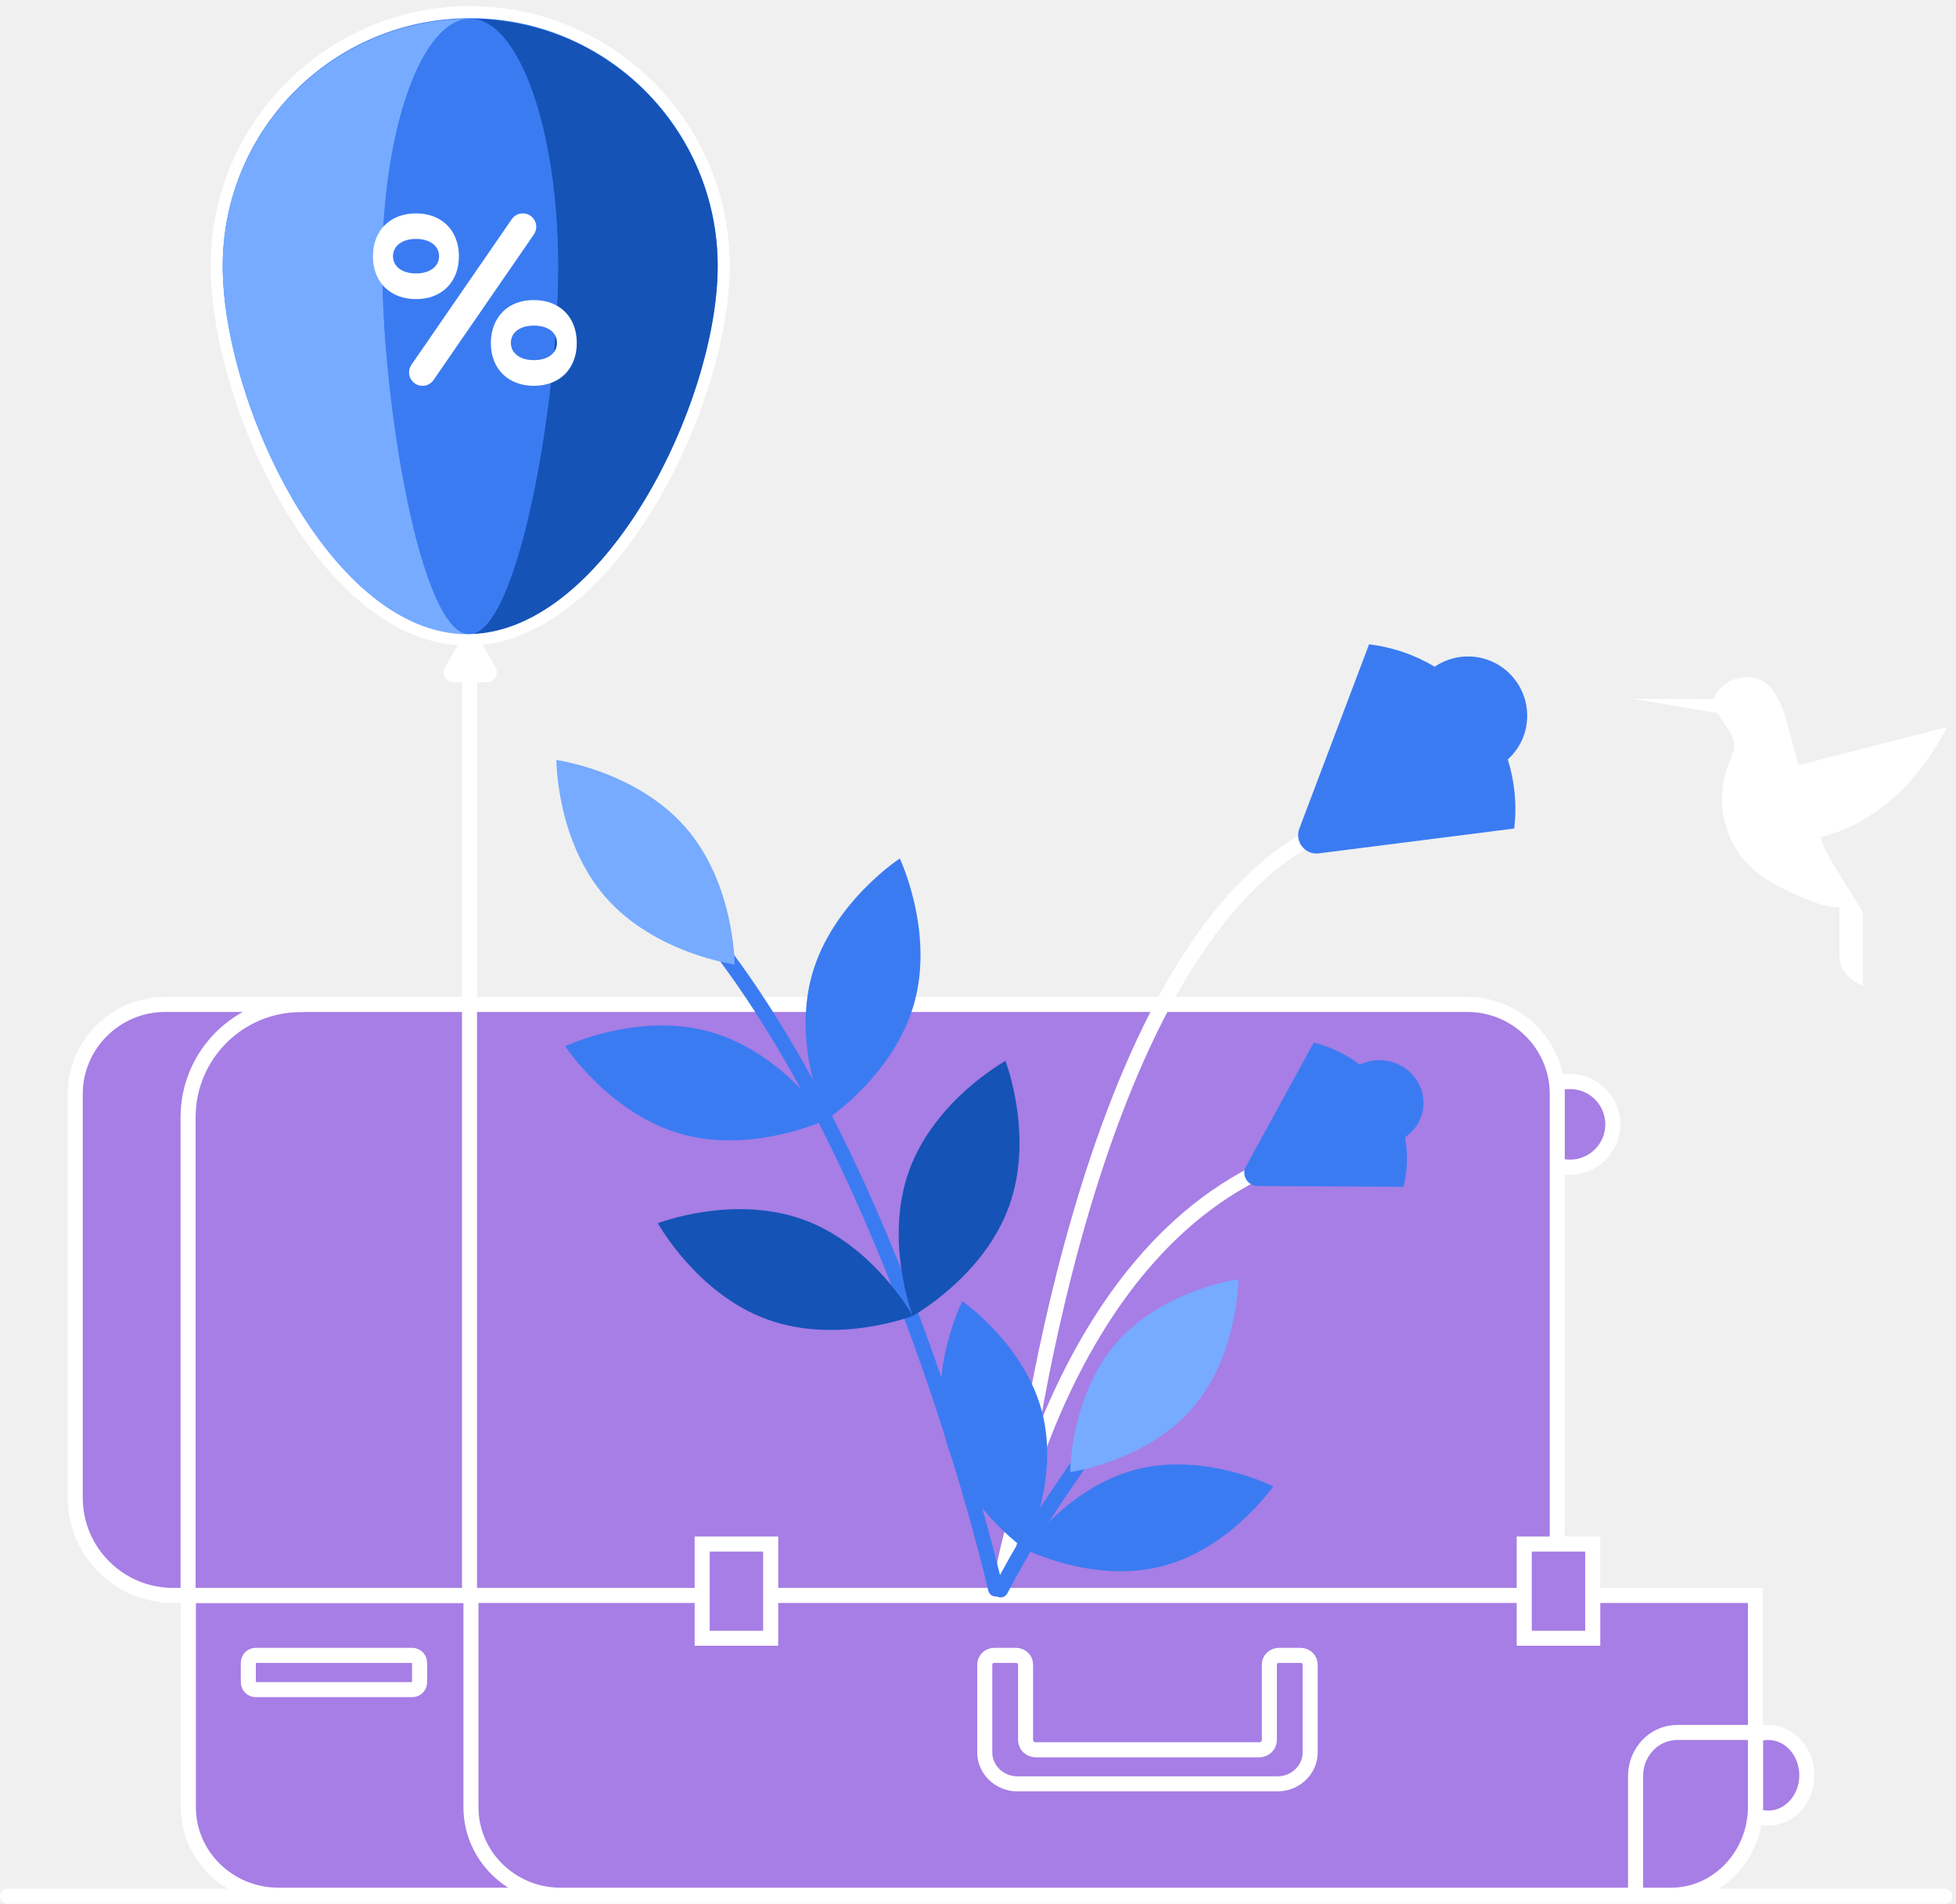
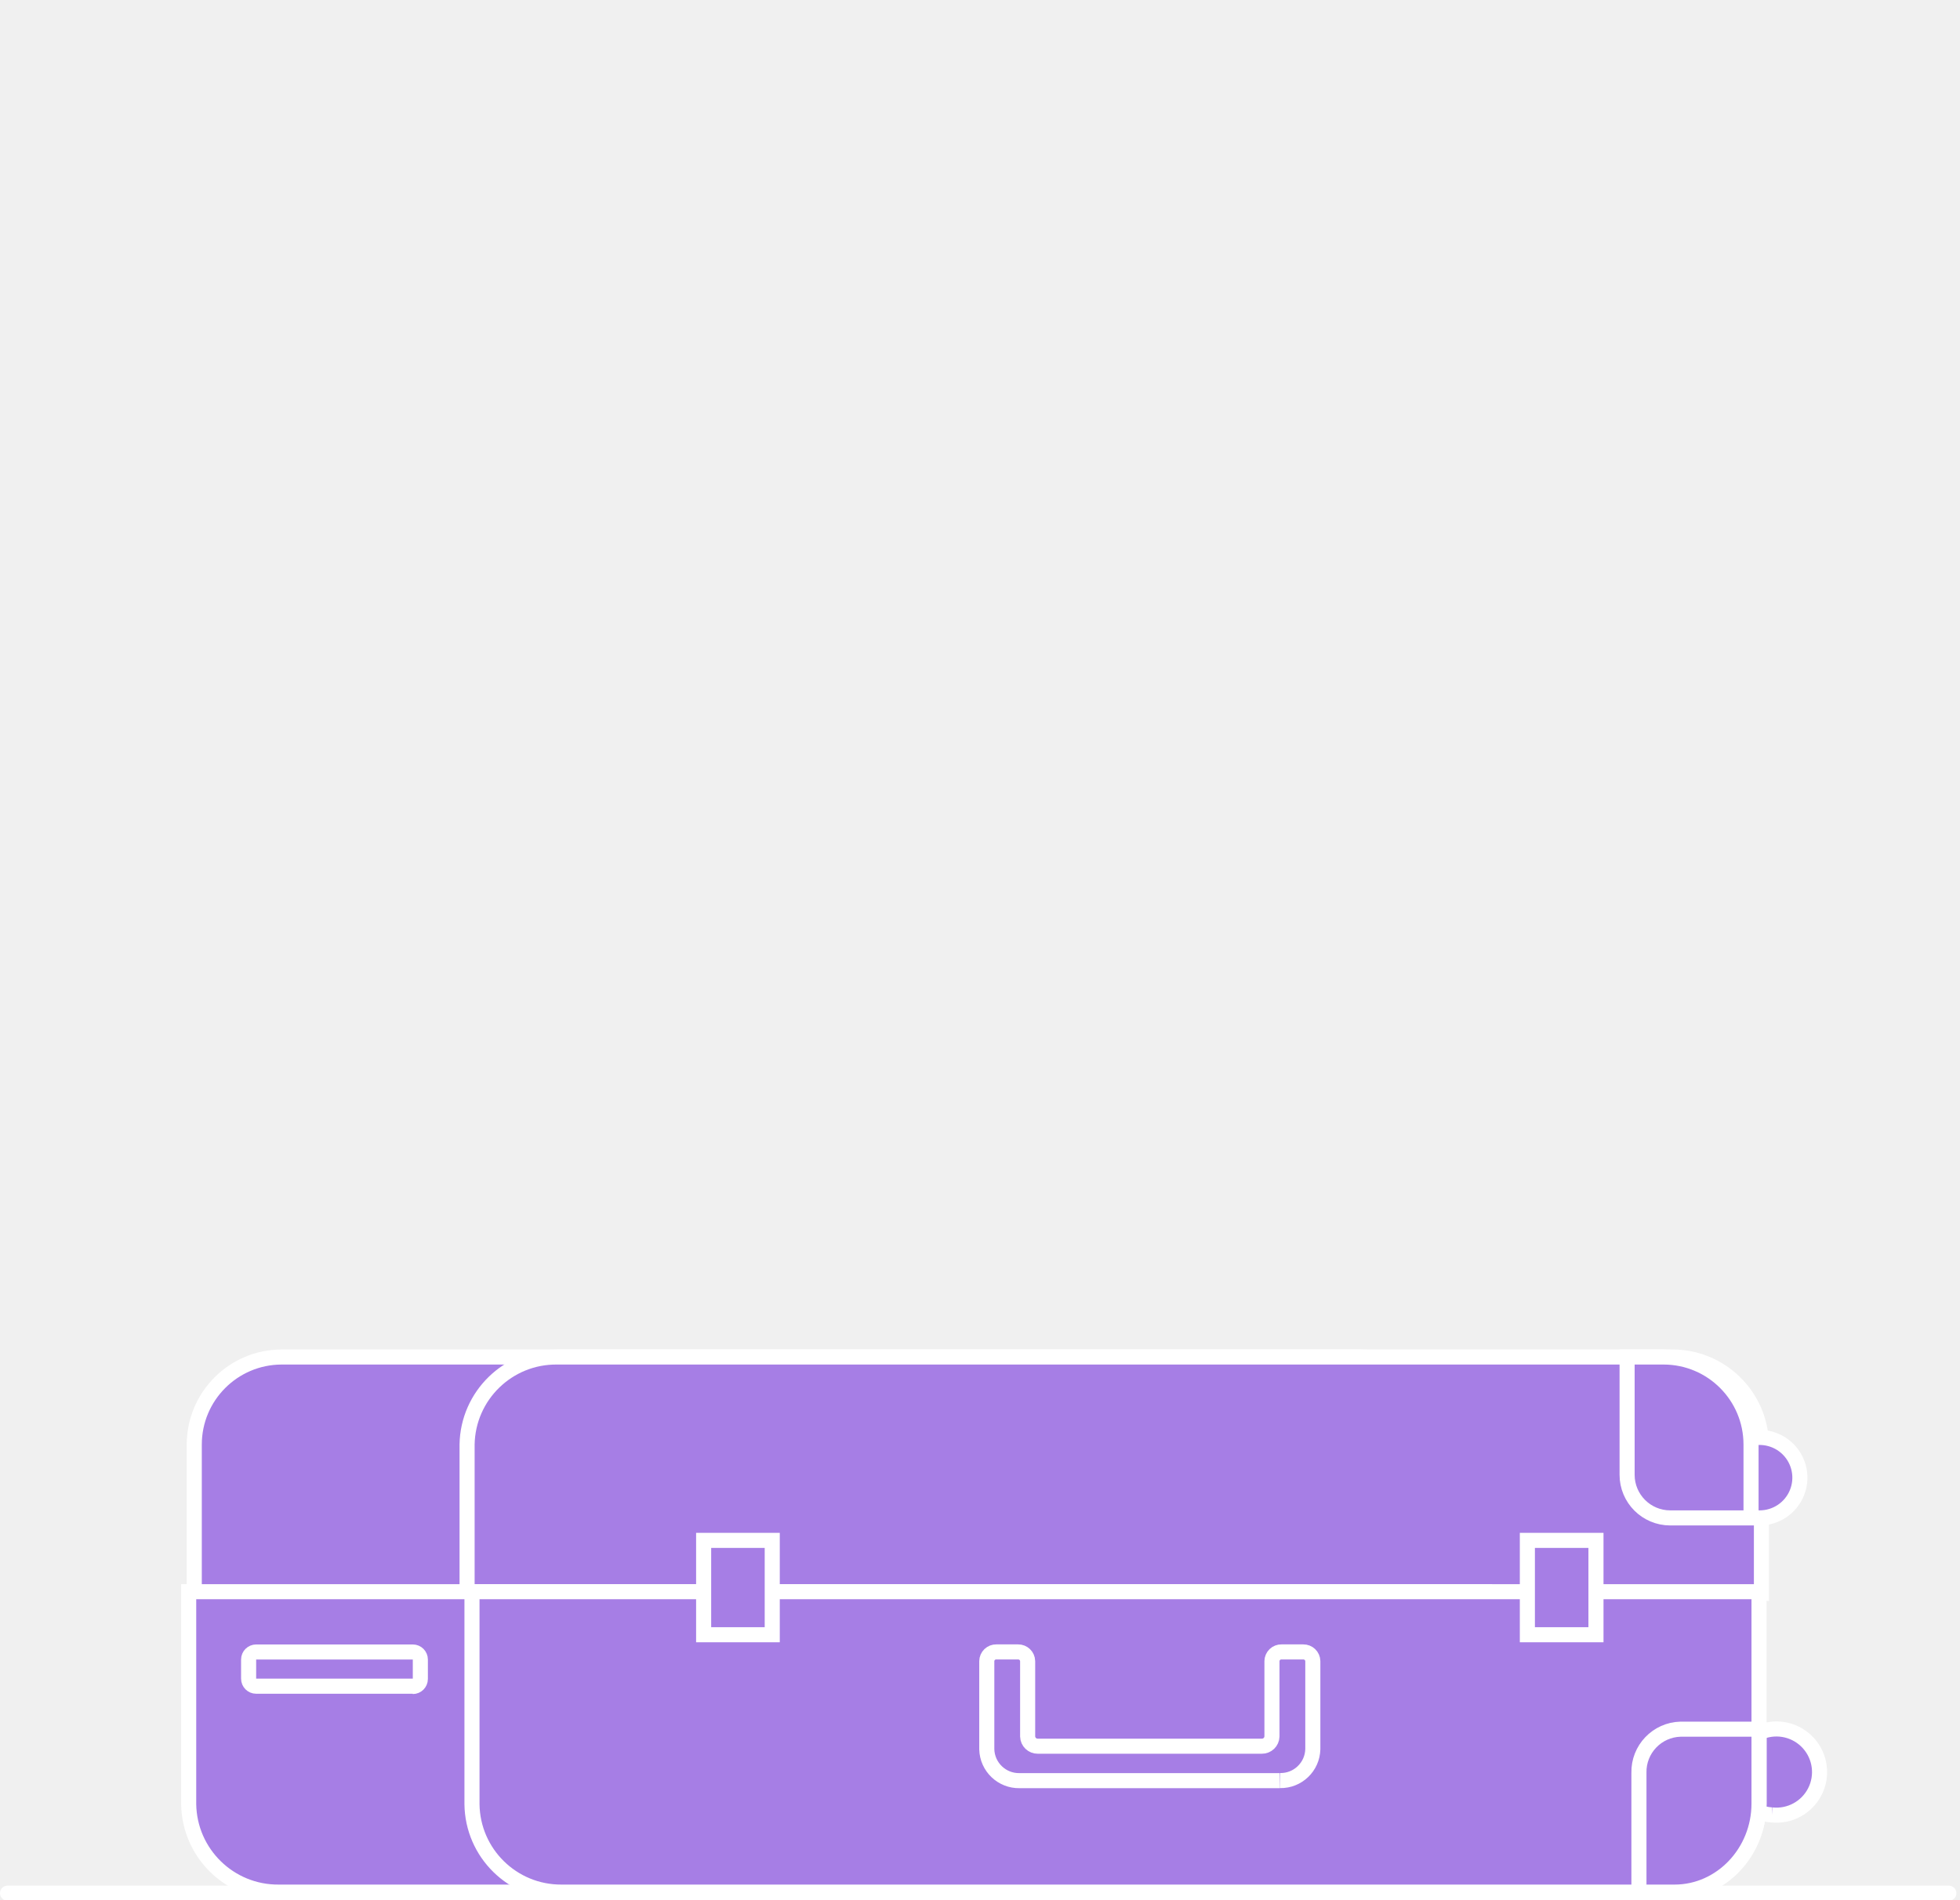
- <svg xmlns="http://www.w3.org/2000/svg" width="260" height="253" fill="none">
-   <path stroke="#fff" stroke-width="2" stroke-linecap="round" stroke-linejoin="round" d="M1 252h257.521" />
-   <path d="M208.691 155.111c3.143 0 5.691-2.548 5.691-5.692 0-3.143-2.548-5.691-5.691-5.691S203 146.276 203 149.419c0 3.144 2.548 5.692 5.691 5.692zM235.048 241.617c2.829 0 5.123-2.548 5.123-5.691s-2.294-5.691-5.123-5.691c-2.828 0-5.122 2.548-5.122 5.691s2.294 5.691 5.122 5.691zM184.975 251.862H36.99c-6.571 0-11.949-5.253-11.949-11.67v-28.169H196.917v28.169c0 6.424-5.371 11.67-11.942 11.67z" fill="#A67EE5" stroke="#fff" stroke-width="2" stroke-miterlimit="10" />
-   <path d="M221.478 251.862H74.474c-6.527 0-11.87-5.253-11.87-11.67v-28.169H233.341v28.169c0 6.424-5.336 11.67-11.863 11.67zM195.058 133.484H21.949C15.378 133.484 10 138.839 10 145.381v53.642c0 7.18 5.82 13 13 13h184v-66.642c0-6.542-5.371-11.897-11.942-11.897z" fill="#A67EE5" stroke="#fff" stroke-width="2" stroke-miterlimit="10" />
-   <path d="M169.801 237.065H135.25c-2.389 0-4.351-1.872-4.351-4.165v-11.691c0-.674.568-1.218 1.272-1.218h2.88c.703 0 1.272.544 1.272 1.218v10.037c0 .708.604 1.293 1.351 1.293h29.703c.739 0 1.351-.578 1.351-1.293v-10.037c0-.674.568-1.218 1.272-1.218h2.88c.703 0 1.272.544 1.272 1.218V232.9c0 2.286-1.955 4.165-4.351 4.165zM102.442 205.194h-9.106v12.52h9.106v-12.52zM211.714 205.194h-9.106v12.52h9.106v-12.52zM233.341 240.109v-9.874h-10.404c-3.055 0-5.531 2.598-5.531 5.803v15.824h4.732c6.164 0 11.203-5.286 11.203-11.753zM54.805 224.544H33.978c-.536 0-.969-.441-.969-.986v-2.581c0-.546.433-.986.969-.986h20.827c.536 0 .969.44.969.986v2.581c0 .545-.433.986-.969.986z" fill="#A67EE5" stroke="#fff" stroke-width="2" stroke-miterlimit="10" />
-   <path d="M135.486 200.8s8.302-74.587 39.714-90.018" stroke="#fff" stroke-width="2" stroke-miterlimit="10" stroke-linecap="round" stroke-linejoin="round" />
-   <path d="M172.715 110.116l9.266-24.486c3.193.377 6.131 1.424 8.718 2.972 1.515-1.023 3.389-1.539 5.346-1.31 4.322.507 7.408 4.429 6.9 8.751-.229 1.957-1.17 3.659-2.521 4.887.901 2.882 1.228 5.985.851 9.178l-25.965 3.299c-1.826.245-3.25-1.564-2.595-3.291z" fill="#3B7BF2" />
-   <path d="M133 210.633s6.89-44.681 37.946-56.528" stroke="#fff" stroke-width="2" stroke-miterlimit="10" stroke-linecap="round" stroke-linejoin="round" />
-   <path d="M165.608 155.036l9.016-16.475c2.3.567 4.368 1.583 6.122 2.926 1.2-.589 2.621-.774 4.039-.424 3.126.768 5.031 3.832 4.264 6.849-.349 1.37-1.187 2.485-2.291 3.23.398 2.12.359 4.36-.207 6.58l-19.339-.108c-1.364.001-2.241-1.413-1.604-2.578z" fill="#3B7BF2" />
-   <path d="M62.409 89.713V212.023" stroke="#fff" stroke-width="2" stroke-miterlimit="10" stroke-linecap="round" />
-   <path d="M233.961 106.796c0-2.323 1.621-4.267 3.798-4.766v-.005l21.067-5.404c-7.78 14.841-19.176 15.075-19.97 15.075h-.042c-2.686-.028-4.853-2.21-4.853-4.9z" fill="#fff" />
-   <path d="M217 92.858l10.76.048c.042-.133 1.026-2.823 4.415-2.904 1.473-.033 2.661.575 3.478 1.758.552.798 1.003 1.687 1.364 2.585.632 1.573 4.045 15.802 5.889 19.157 1.102 2.01 4.391 7.162 4.391 7.162.204.347.314.742.314 1.145v9.168s-3.109-1.079-3.109-3.911v-6.53c-1.915.271-6.045-1.649-8.331-2.88-3.15-1.697-5.113-3.702-6.363-6.763-1.231-3.027-1.231-6.088-.109-9.158.347-.946.855-1.834.793-2.913-.066-1.141-1.387-2.719-2.181-4.054L217 92.858z" fill="#fff" />
-   <path d="M25 212v-63.511c0-8.284 6.716-14.989 15-14.989h.5" stroke="#fff" stroke-width="2" />
-   <path d="M96.53 127.163c24.098 32.446 35.81 83.999 35.81 83.999" stroke="#3B7BF2" stroke-width="2" stroke-miterlimit="10" stroke-linecap="round" stroke-linejoin="round" />
-   <path d="M80.485 119.221c6.544 7.506 17.168 8.953 17.168 8.953s.014-10.722-6.53-18.221c-6.544-7.5-17.168-8.953-17.168-8.953s-.014 10.722 6.53 18.221z" fill="#76ABFF" />
-   <path d="M107.933 129.536c-2.697 9.584 1.91 19.267 1.91 19.267s8.973-5.863 11.67-15.447c2.696-9.585-1.91-19.268-1.91-19.268s-8.974 5.863-11.67 15.448z" fill="#3B7BF2" />
-   <path d="M90.582 150.706c9.585 2.696 19.261-1.91 19.261-1.91s-5.864-8.974-15.448-11.67c-9.585-2.696-19.267 1.91-19.267 1.91s5.87 8.981 15.455 11.67z" fill="#3B7BF2" />
-   <path d="M120.86 155.523c-3.406 9.36.47 19.351.47 19.351s9.388-5.175 12.786-14.534c3.406-9.36-.47-19.352-.47-19.352s-9.388 5.182-12.786 14.535zM101.979 175.345c9.359 3.405 19.351-.471 19.351-.471s-5.175-9.388-14.535-12.786c-9.36-3.398-19.351.47-19.351.47s5.175 9.388 14.535 12.787z" fill="#1553B7" />
-   <path d="M61.336 84.874l-2.182 3.787c-.513.899.128 2.014 1.163 2.014H64.69c1.035 0 1.685-1.123 1.163-2.014l-2.182-3.787c-.529-.891-1.821-.891-2.335 0z" fill="#fff" />
-   <path d="M62.147 85.01c-8.481 0-16.921-6.403-23.773-18.028-5.817-9.869-9.572-22.297-9.572-31.668 0-18.582 15.116-33.698 33.698-33.698 18.582 0 33.698 15.116 33.698 33.698 0 19.168-15.589 49.696-34.051 49.696z" fill="#3B7BF2" />
-   <path d="M62.5 2.419c18.165 0 32.895 14.731 32.895 32.895 0 18.165-15.084 48.894-33.248 48.894-18.165 0-32.542-30.729-32.542-48.894 0-18.165 14.731-32.895 32.895-32.895zm0-1.605C43.477.814 28 16.291 28 35.314c0 9.508 3.803 22.096 9.676 32.069 7.004 11.882 15.685 18.421 24.463 18.421 8.793 0 17.603-6.539 24.808-18.405C93.053 57.354 97 44.757 97 35.314 97 16.291 81.523.814 62.5.814z" fill="#fff" />
-   <path d="M50.818 35.394c0-18.165 5.231-32.895 11.682-32.895-18.165 0-32.895 14.731-32.895 32.895 0 18.165 14.378 48.894 32.542 48.894.056 0 .112-.008.168-.008-6.427-.193-11.497-30.769-11.497-48.886z" fill="#76ABFF" />
-   <path d="M95.395 35.394c0-18.165-14.731-32.895-32.895-32.895 6.451 0 11.682 14.731 11.682 32.895 0 18.052-5.287 48.477-11.682 48.87 18.004-.393 32.895-30.817 32.895-48.87z" fill="#1553B7" />
-   <path d="M62.372 84.288c.04 0 .081-.016.129-.016-.064 0-.121.008-.185.008.016 0 .04.008.056.008z" fill="#3B7BF2" />
-   <path d="M74.182 35.394c0-18.165-5.231-32.895-11.682-32.895S50.818 17.23 50.818 35.394c0 18.108 5.071 48.693 11.497 48.886.064 0 .12-.008.184-.008 6.395-.401 11.682-30.825 11.682-48.878z" fill="#3B7BF2" />
-   <path d="M55.303 28.358c-3.434 0-5.729 2.263-5.729 5.697 0 3.434 2.295 5.697 5.729 5.697 3.41 0 5.697-2.263 5.697-5.697 0-3.442-2.295-5.697-5.697-5.697zm0 7.983c-1.861 0-3.065-.931-3.065-2.295 0-1.364 1.212-2.295 3.065-2.295 1.829 0 3.065.931 3.065 2.295 0 1.372-1.244 2.295-3.065 2.295zM69.496 28.358c1.436 0 2.287 1.613 1.468 2.8L57.63 50.502c-.337.481-.882.77-1.468.77-1.436 0-2.287-1.613-1.468-2.8L68.028 29.128c.329-.481.875-.77 1.468-.77zM70.972 39.879c-3.434-.032-5.697 2.263-5.729 5.697 0 3.434 2.295 5.697 5.729 5.697s5.697-2.263 5.697-5.697c0-3.434-2.263-5.697-5.697-5.697zm0 7.983c-1.861 0-3.065-.931-3.065-2.295 0-1.396 1.212-2.295 3.065-2.295 1.861 0 3.065.899 3.065 2.295 0 1.372-1.212 2.295-3.065 2.295z" fill="#fff" />
-   <path d="M138.549 187.774c2.304 9.105-2.272 18.118-2.272 18.118s-8.317-5.741-10.628-14.847c-2.305-9.105 2.271-18.118 2.271-18.118s8.324 5.748 10.629 14.847z" fill="#3B7BF2" />
-   <path d="M154.389 208.164c-9.106 2.304-18.118-2.272-18.118-2.272s5.741-8.317 14.847-10.628c9.105-2.311 18.118 2.271 18.118 2.271s-5.742 8.324-14.847 10.629z" fill="#3B7BF2" />
-   <path d="M143.323 194.674c-4.927 7.126-7.443 11.126-10.311 16.615" stroke="#3B7BF2" stroke-width="2" stroke-miterlimit="10" stroke-linecap="round" stroke-linejoin="round" />
-   <path d="M158.448 187.185c-6.172 7.079-16.191 8.443-16.191 8.443s-.013-10.112 6.159-17.185c6.172-7.079 16.191-8.443 16.191-8.443s.013 10.112-6.159 17.185z" fill="#76ABFF" />
+ <svg xmlns="http://www.w3.org/2000/svg" xmlns:xlink="http://www.w3.org/1999/xlink" viewBox="0 0 260 252">
+   <defs>
+     <set xlink:href="#cap-closed" attributeType="CSS" attributeName="opacity" begin="7.5s" to="0" fill="freeze" />
+     <set xlink:href="#cap-opened" attributeType="CSS" attributeName="opacity" begin="7.5s" to="1" fill="freeze" />
+     <animateTransform id="bird-entering-translate" xlink:href="#bird" attributeName="transform" type="translate" begin="7.63s" dur="0.3s" from="-50, 130" to="3,-3" keySplines="0.32, 0, 0.67, 0" calcMode="spline" fill="freeze" />
+     <animateTransform id="bird-entering-rotate" xlink:href="#bird" attributeName="transform" type="rotate" begin="7.63s" dur="0.3s" from="-50,230,110" to="-6,230,110" keySplines="0.32, 0, 0.67, 0" calcMode="spline" additive="sum" fill="freeze" />
+     <animateTransform xlink:href="#bird" attributeName="transform" type="translate" begin="bird-entering-translate.end + 0.01s" dur="3s" values="3,-3; -3,3; -3,3; 3,-3; 3,-3" keyTimes="0; 0.35; 0.5; 0.85; 1" repeatCount="indefinite" additive="sum" />
+     <animateTransform xlink:href="#bird" attributeName="transform" type="rotate" begin="bird-entering-rotate.end + 0.01s" dur="3s" values="-6,230,110; -12,230,110; 0,230,110; 3,230,110; -6,230,110" keyTimes="0; 0.35; 0.5; 0.85; 1" repeatCount="indefinite" additive="sum" />
+     <animateTransform id="string-entering-translate" xlink:href="#string" attributeName="transform" type="translate" begin="7.55s" dur="1.5s" values="0,180; 0,0; 0,20; 0,0; 0,15; 0,0; 0,5; 0,0" keyTimes="0; 0.25; 0.4; 0.5; 0.65; 0.8; 0.9; 1" fill="freeze" />
+     <animateTransform id="string-entering-translate" xlink:href="#string" attributeName="transform" type="rotate" begin="7.55s" dur="1.5s" values="4,62,210; 0,62,210; -3,62,210; 0,62,210; 2,62,210; 0,62,210; -1,62,210; 0,62,210" keyTimes="0; 0.25; 0.4; 0.5; 0.65; 0.8; 0.9; 1" additive="sum" fill="freeze" />
+     <animateTransform id="bubble-entering-translate" xlink:href="#bubble" attributeName="transform" type="translate" begin="7.55s" dur="1.5s" values="0,180; 0,0; -6,20; 0,0; 4,15; 0,0; -2,5; 0,0" keyTimes="0; 0.25; 0.4; 0.5; 0.65; 0.8; 0.9; 1" fill="freeze" />
+     <animateTransform id="bubble-entering-rotate" xlink:href="#bubble" attributeName="transform" type="rotate" begin="7.55s" dur="1.5s" values="45,62,90; 0,62,90; -18,62,90; 0,62,90; 9,62,90; 0,62,90; -3,62,90; 0,62,90" keyTimes="0; 0.25; 0.4; 0.5; 0.65; 0.8; 0.9; 1" additive="sum" fill="freeze" />
+     <animateTransform id="plants-entering-translate" xlink:href="#plants" attributeName="transform" type="translate" begin="7.58s" dur="0.2s" from="40,65" to="0,0" keySplines="0.61, 1, 0.88, 1" calcMode="spline" fill="freeze" />
+     <animateTransform id="plants-entering-scale" xlink:href="#plants" attributeName="transform" type="scale" begin="7.58s" dur="0.2s" from="0.7" to="1" keySplines="0.61, 1, 0.88, 1" calcMode="spline" fill="freeze" additive="sum" />
+     <animateTransform id="plants-entering-rotate" xlink:href="#plants" attributeName="transform" type="rotate" begin="7.58s" dur="0.2s" from="95,132,215" to="0,132,215" keySplines="0.61, 1, 0.88, 1" calcMode="spline" fill="freeze" additive="sum" />
+     <animateTransform id="leave-1-entering-rotate" xlink:href="#leave-1" attributeName="transform" type="rotate" begin="plants-entering-rotate.end + 0.01s" dur="1s" values="0,132,215; -5,132,215; 3,132,215; -1,132,215; 0,132,215" keyTimes="0; 0.2; 0.55; 0.85; 1" fill="freeze" />
+     <animateTransform id="leave-2-entering-rotate" xlink:href="#leave-2" attributeName="transform" type="rotate" begin="plants-entering-rotate.end + 0.05s" dur="1s" values="0,132,215; -7,132,215; 5,132,215; -2,132,215; 0,132,215" keyTimes="0; 0.2; 0.55; 0.85; 1" fill="freeze" />
+     <animateTransform id="flower-1-entering-rotate" xlink:href="#flower-1" attributeName="transform" type="rotate" begin="plants-entering-rotate.end + 0.01s" dur="1s" values="0,132,215; -8,132,215; 3,132,215; -1,132,215; 0,132,215" keyTimes="0; 0.2; 0.55; 0.85; 1" fill="freeze" />
+     <animateTransform id="flower-2-entering-rotate" xlink:href="#flower-2" attributeName="transform" type="rotate" begin="plants-entering-rotate.end + 0.05s" dur="1s" values="0,132,215; -6,132,215; 4,132,215; -2,132,215; 0,132,215" keyTimes="0; 0.2; 0.55; 0.85; 1" fill="freeze" />
+     <animateTransform id="head-1-entering-rotate" xlink:href="#head-1" attributeName="transform" type="rotate" begin="plants-entering-rotate.end + 0.05s" dur="1s" values="6,173,111; -4,173,111; 2,173,111; -1,173,111; 0,173,111" keyTimes="0; 0.2; 0.55; 0.85; 1" fill="freeze" />
+     <animateTransform id="head-2-entering-rotate" xlink:href="#head-2" attributeName="transform" type="rotate" begin="plants-entering-rotate.end + 0.01s" dur="1s" values="8,165,155; -4,165,155; 2,165,155; -1,165,155; 0,165,155" keyTimes="0; 0.2; 0.55; 0.85; 1" fill="freeze" />
+   </defs>
+   <g id="cap-opened" style="opacity: 0;">
+     <path fill="#a67ee5" stroke="#fff" stroke-miterlimit="10" stroke-width="2" d="M208.69 154.3a5.69 5.69 0 10-5.69-5.69 5.69 5.69 0 005.69 5.69" />
+     <path fill="#a67ee5" stroke="#fff" stroke-miterlimit="10" stroke-width="2" d="M195.06 132.67H21.95a12 12 0 00-12 11.9v53.62a13 13 0 0013 13h184v-66.62a12 12 0 00-11.94-11.9" />
+     <path fill="none" stroke="#fff" stroke-width="2" d="M25 211.19v-63.51a15 15 0 0115-15h.5" />
+   </g>
+   <g id="plants" transform="translate(40 65) scale(0.7) rotate(95, 132, 215)">
+     <g id="flowers">
+       <g id="flower-1">
+         <path fill="none" stroke="#fff" stroke-linecap="round" stroke-linejoin="round" stroke-width="2" d="M135.49 199.99s8.3-74.59 39.71-90" />
+         <path id="head-1" fill="#3b7bf2" d="M172.71 109.31l9.27-24.49a22 22 0 018.72 3 7.87 7.87 0 019.72 12.33 22.14 22.14 0 01.86 9.18l-26 3.3a2.45 2.45 0 01-2.6-3.29" />
+       </g>
+       <g id="flower-2">
+         <path fill="none" stroke="#fff" stroke-linecap="round" stroke-linejoin="round" stroke-width="2" d="M133 209.82s6.89-44.68 37.95-56.53" />
+         <path id="head-2" fill="#3b7bf2" d="M165.61 154.19l9-16.47a16.66 16.66 0 016.13 2.93 5.93 5.93 0 014-.42 5.67 5.67 0 014.26 6.85 5.54 5.54 0 01-2.29 3.23 15.1 15.1 0 01-.21 6.58l-19.34-.11a1.76 1.76 0 01-1.6-2.58" />
+       </g>
+     </g>
+     <g id="leaves">
+       <g id="leave-1">
+         <path fill="none" stroke="#3b7bf2" stroke-linecap="round" stroke-linejoin="round" stroke-width="2" d="M96.53 126.35c24.1 32.45 35.81 84 35.81 84" />
+         <path fill="#76abff" d="M80.49 118.41c6.54 7.51 17.16 9 17.16 9s0-10.72-6.53-18.22-17.17-9-17.17-9 0 10.72 6.54 18.22" />
+         <path fill="#3b7bf2" d="M107.93 128.73c-2.69 9.58 1.91 19.27 1.91 19.27s9-5.86 11.67-15.45-1.91-19.27-1.91-19.27-9 5.86-11.67 15.45" />
+         <path fill="#3b7bf2" d="M90.58 149.9c9.59 2.7 19.26-1.91 19.26-1.91s-5.86-9-15.45-11.67-19.26 1.87-19.26 1.87 5.87 9 15.45 11.67" />
+         <path fill="#1553b7" d="M120.86 154.71c-3.41 9.36.47 19.35.47 19.35s9.39-5.18 12.79-14.53-.47-19.34-.47-19.34-9.39 5.18-12.79 14.53M101.98 174.54c9.36 3.4 19.35-.47 19.35-.47s-5.18-9.39-14.54-12.79-19.35.47-19.35.47 5.18 9.39 14.54 12.79" />
+       </g>
+       <g id="leave-2">
+         <path fill="none" stroke="#3b7bf2" stroke-linecap="round" stroke-linejoin="round" stroke-width="2" d="M143.32 193.86a144.15 144.15 0 00-10.31 16.61" />
+         <path fill="#3b7bf2" d="M138.55 186.96c2.3 9.1-2.27 18.12-2.27 18.12s-8.32-5.74-10.63-14.85 2.27-18.12 2.27-18.12 8.32 5.75 10.63 14.85" />
+         <path fill="#3b7bf2" d="M154.39 207.35c-9.11 2.31-18.12-2.27-18.12-2.27s5.74-8.32 14.85-10.63 18.12 2.27 18.12 2.27-5.75 8.32-14.85 10.63" />
+         <path fill="#76abff" d="M158.45 186.38c-6.17 7.08-16.19 8.44-16.19 8.44s0-10.11 6.16-17.18 16.19-8.45 16.19-8.45 0 10.11-6.16 17.19" />
+       </g>
+     </g>
+   </g>
+   <path id="string" fill="none" stroke="#fff" stroke-linecap="round" stroke-miterlimit="10" stroke-width="2" d="M62.41 88.9v122.31" transform="translate(0 180)" />
+   <g id="bubble" transform="translate(0 180) rotate(45, 62, 90)">
+     <path fill="#fff" d="M61.34 84.06l-2.19 3.79a1.34 1.34 0 001.17 2h4.37a1.34 1.34 0 001.16-2l-2.18-3.79a1.35 1.35 0 00-2.33 0" />
+     <path fill="#fff" d="M62.5 1.61A32.91 32.91 0 0195.4 34.5c0 18.17-15.09 48.89-33.25 48.89S29.6 52.66 29.6 34.5A32.91 32.91 0 0162.5 1.61m0-1.61A34.54 34.54 0 0028 34.5c0 9.51 3.8 22.1 9.68 32.07 7 11.88 15.68 18.42 24.46 18.42s17.6-6.54 24.81-18.4C93.05 56.59 97 43.95 97 34.5A34.54 34.54 0 0062.5 0" />
+     <path fill="#76abff" d="M50.82 34.58c0-18.16 5.23-32.89 11.68-32.89a32.91 32.91 0 00-32.9 32.89c0 18.17 14.38 48.89 32.55 48.89h.17c-6.43-.19-11.5-30.77-11.5-48.89" />
+     <path fill="#1553b7" d="M95.4 34.58A32.91 32.91 0 0062.5 1.69c6.45 0 11.68 14.73 11.68 32.89S68.89 83.06 62.5 83.45c18-.39 32.9-30.82 32.9-48.87" />
+     <path fill="#3b7bf2" d="M74.18 34.58c0-18.16-5.23-32.89-11.68-32.89S50.82 16.42 50.82 34.58s5.07 48.69 11.5 48.89h.18c6.39-.4 11.68-30.83 11.68-48.88" />
+     <path fill="#fff" d="M55.3 27.55a5.7 5.7 0 105.7 5.7 5.39 5.39 0 00-5.7-5.7m0 8c-1.86 0-3.06-.93-3.06-2.29s1.21-2.29 3.06-2.29 3.07.93 3.07 2.29-1.25 2.29-3.07 2.29M69.5 27.55a1.78 1.78 0 011.46 2.8L57.63 49.69a1.79 1.79 0 01-2.94-2l13.34-19.34a1.77 1.77 0 011.47-.77M70.97 39.07a5.7 5.7 0 105.7 5.7 5.4 5.4 0 00-5.7-5.7m0 8c-1.86 0-3.06-.93-3.06-2.29s1.21-2.29 3.06-2.29 3.07.9 3.07 2.29-1.21 2.29-3.07 2.29" />
+   </g>
+   <g id="bird" transform="translate(-50 130)">
+     <path fill="#fff" d="M217 92.05h10.76a4.65 4.65 0 014.41-2.9 3.91 3.91 0 013.48 1.76 13.39 13.39 0 011.37 2.59c.63 1.57 4 15.8 5.89 19.16 1.1 2 4.39 7.16 4.39 7.16a2.3 2.3 0 01.31 1.15v9.22s-3.11-1.08-3.11-3.91v-6.53c-1.91.27-6-1.65-8.33-2.88a12.82 12.82 0 01-6.36-6.76 12.33 12.33 0 01-.11-9.16 7.13 7.13 0 00.79-2.91c-.06-1.14-1.39-2.72-2.18-4.05z" />
+     <path fill="#fff" d="M233.96 105.99a4.89 4.89 0 013.8-4.8l21.07-5.4c-7.78 14.84-19.18 15.07-20 15.07a4.9 4.9 0 01-4.85-4.9">
+       <animateTransform attributeName="transform" type="translate" dur="0.15s" values="0,0; 317,15; 0,0" repeatCount="indefinite" />
+       <animateTransform attributeName="transform" type="scale" dur="0.15s" values="1,1; -0.35,0.9; 1,1" repeatCount="indefinite" additive="sum" />
+       <animateTransform attributeName="transform" type="rotate" dur="0.15s" values="0,234,108; -10,234,108; 0,234,108" repeatCount="indefinite" additive="sum" />
+     </path>
+   </g>
+   <g id="cap-closed" transform="translate(-0.1 179.05)">
+     <path fill="#a67ee5" stroke="#fff" stroke-miterlimit="10" stroke-width="2" d="M180.64 1H37.44a11.62 11.62 0 00-11.57 11.61v19.75H192.2V12.6A11.62 11.62 0 00180.64 1z" />
+     <path fill="#a67ee5" stroke="#fff" stroke-miterlimit="10" stroke-width="2" d="M221.87 1H73.99a11.81 11.81 0 00-11.93 11.61v19.75h171.7V12.6A11.81 11.81 0 00221.87 1z" />
+     <path fill="#a67ee5" stroke="#fff" stroke-miterlimit="10" stroke-width="2" d="M233.5 22.35a5.34 5.34 0 10-5.32-5.34 5.32 5.32 0 005.32 5.34" />
+     <path fill="#a67ee5" stroke="#fff" stroke-miterlimit="10" stroke-width="2" d="M232.38 12.6v9.75h-10.73a5.72 5.72 0 01-5.71-5.73V1h4.88a11.61 11.61 0 0111.56 11.6z" />
+   </g>
+   <g id="base">
+     <path fill="#a67ee5" stroke="#fff" stroke-miterlimit="10" stroke-width="2" d="M235.05 240.81a5.72 5.72 0 10-5.12-5.69 5.43 5.43 0 005.12 5.69" />
+     <path fill="#a67ee5" stroke="#fff" stroke-miterlimit="10" stroke-width="2" d="M184.98 251.05h-148a11.85 11.85 0 01-11.95-11.67v-28.19h171.89v28.17a11.84 11.84 0 01-11.94 11.67" />
+     <path fill="#a67ee5" stroke="#fff" stroke-miterlimit="10" stroke-width="2" d="M221.48 251.05h-147a11.81 11.81 0 01-11.87-11.67v-28.19h170.73v28.17a11.79 11.79 0 01-11.86 11.67" />
+     <path fill="#a67ee5" stroke="#fff" stroke-miterlimit="10" stroke-width="2" d="M169.76 236.26h-34.51a4.27 4.27 0 01-4.35-4.16v-11.7a1.24 1.24 0 011.27-1.22h2.88a1.25 1.25 0 011.27 1.22v10a1.33 1.33 0 001.35 1.29h29.71a1.33 1.33 0 001.35-1.29v-10a1.24 1.24 0 011.27-1.22h2.88a1.25 1.25 0 011.27 1.22v11.69a4.27 4.27 0 01-4.35 4.16" />
+     <path fill="#a67ee5" stroke="#fff" stroke-miterlimit="10" stroke-width="2" d="M93.34 204.38h9.1v12.52h-9.1z" />
+     <path fill="#a67ee5" stroke="#fff" stroke-miterlimit="10" stroke-width="2" d="M202.61 204.38h9.1v12.52h-9.1z" />
+     <path fill="#a67ee5" stroke="#fff" stroke-miterlimit="10" stroke-width="2" d="M233.34 239.3v-9.87h-10.4a5.67 5.67 0 00-5.53 5.8v15.82h4.73c6.16 0 11.2-5.29 11.2-11.75" />
+     <path fill="#a67ee5" stroke="#fff" stroke-miterlimit="10" stroke-width="2" d="M54.76 223.73H33.98a1 1 0 01-1-1v-2.54a1 1 0 011-1h20.78a1 1 0 011 1v2.58a1 1 0 01-1 1" />
+   </g>
+   <path id="ground" fill="none" stroke="#fff" stroke-linecap="round" stroke-linejoin="round" stroke-width="2" d="M1 251.19h257.52" />
</svg>
